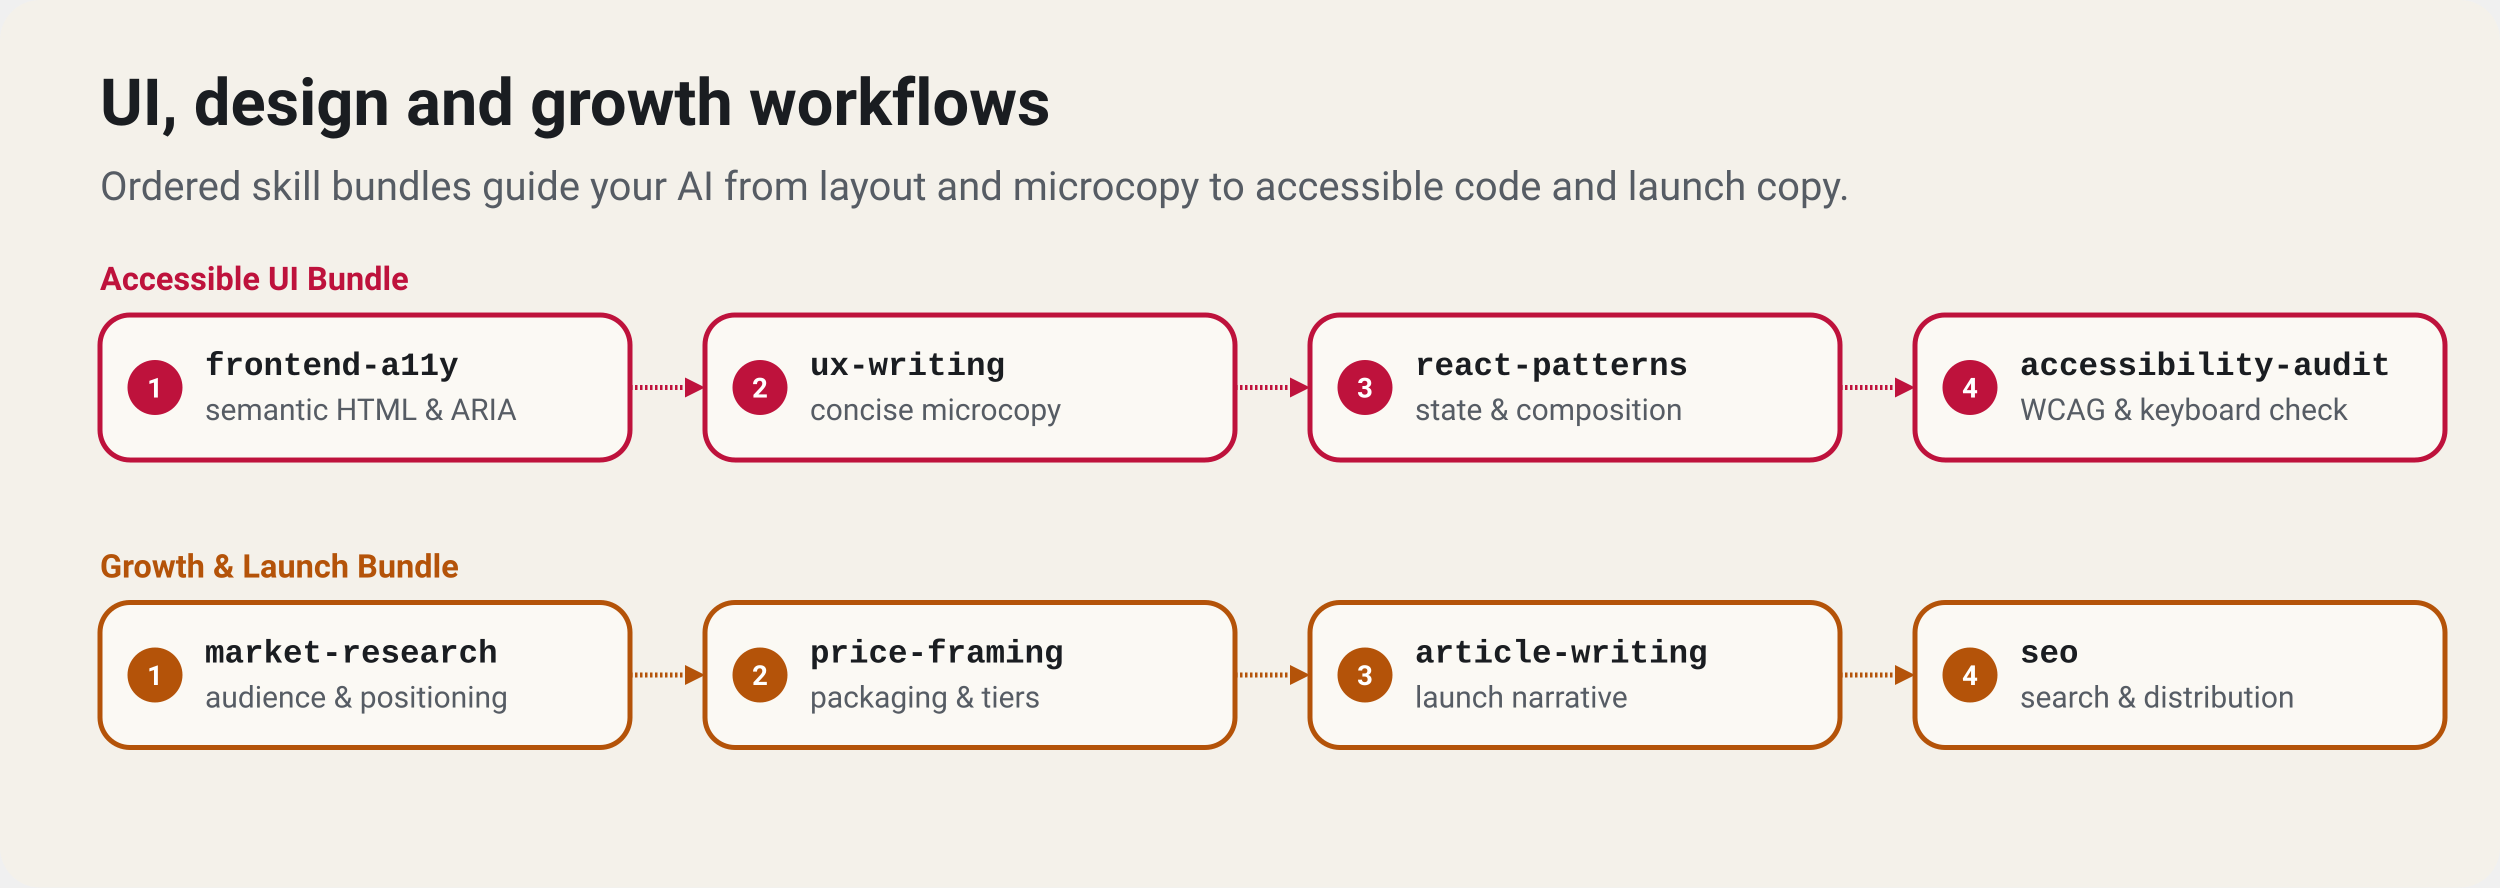
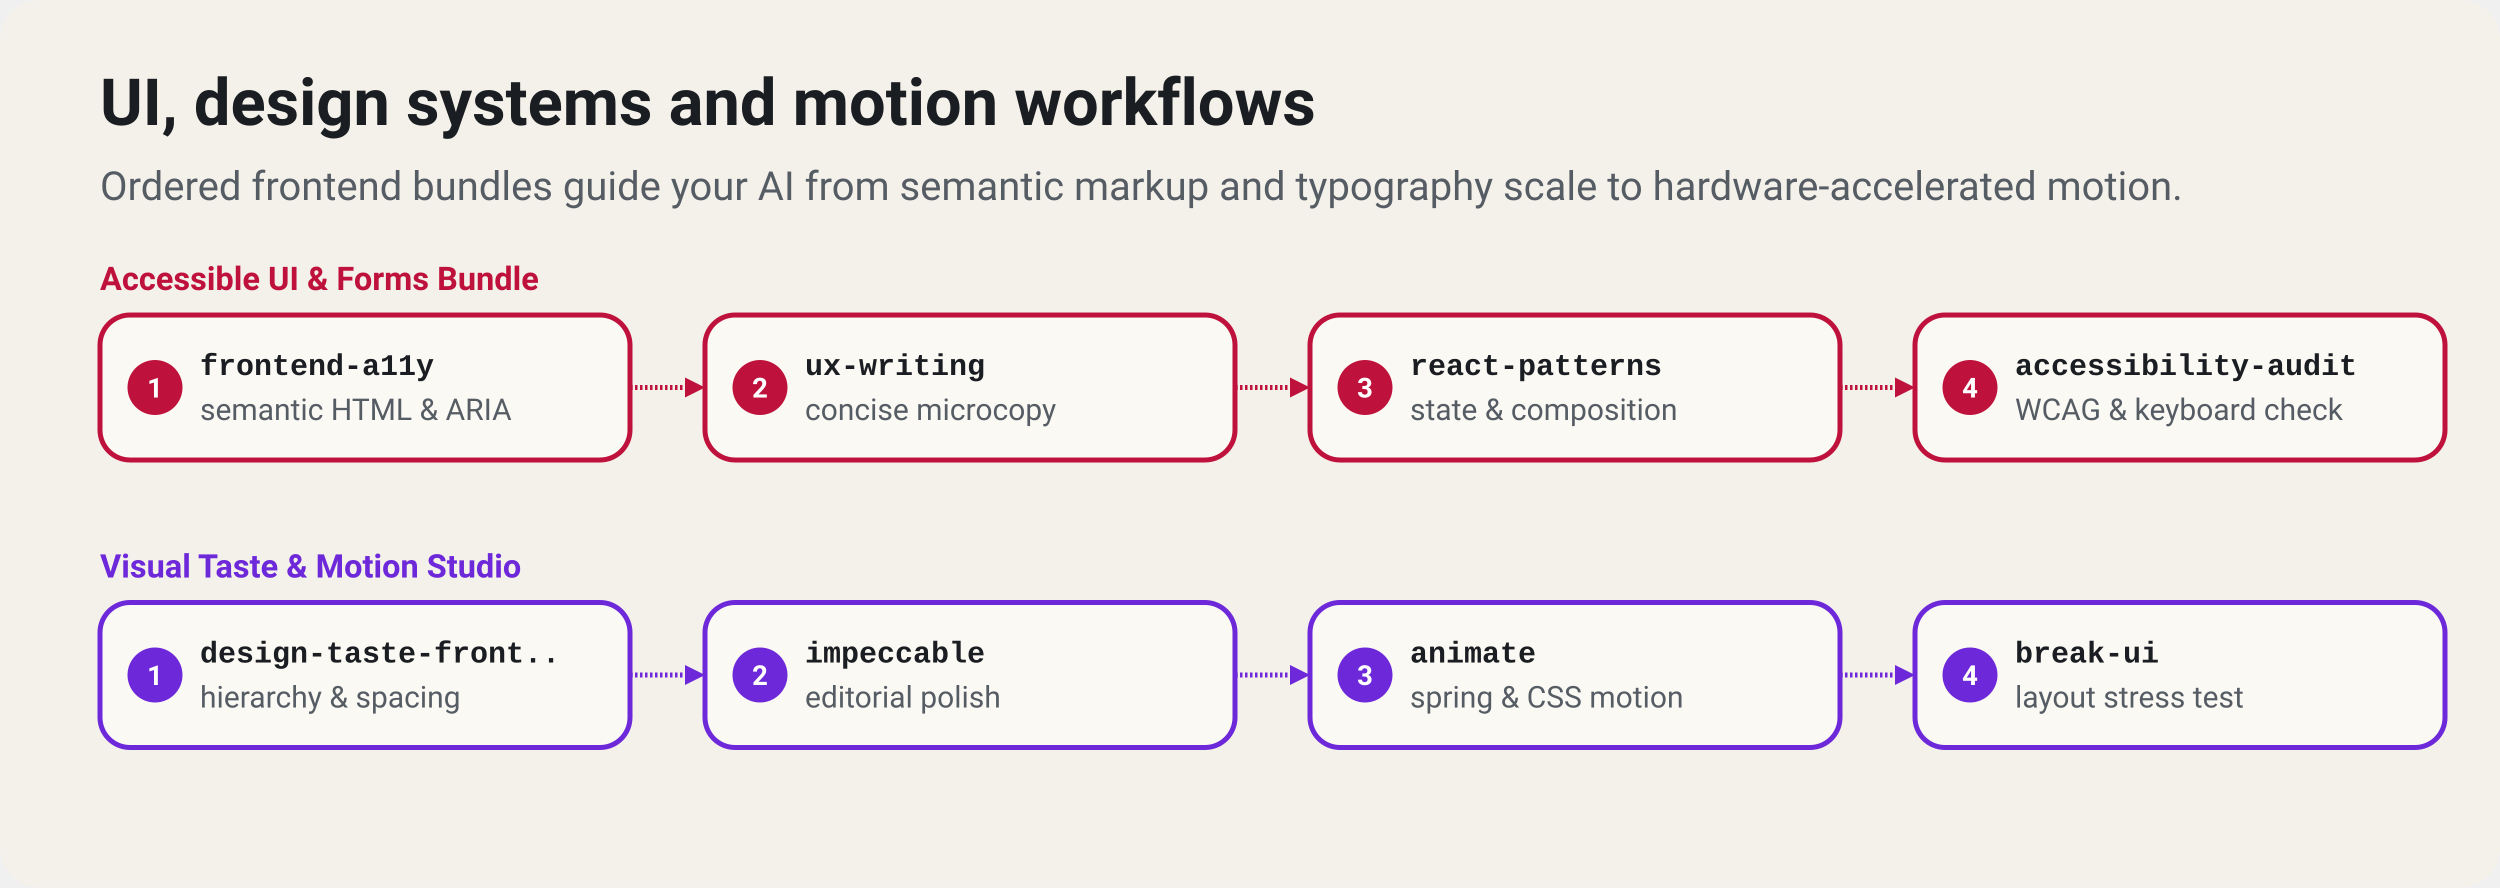
<svg xmlns="http://www.w3.org/2000/svg" width="1000" height="355" viewBox="0 0 1000 355" role="img" aria-labelledby="t d">
  <style>
text{font-family:ui-sans-serif, system-ui, -apple-system, 'Segoe UI', Roboto, 'Helvetica Neue', Arial, sans-serif}
.mono{font-family:ui-monospace, SFMono-Regular, 'SF Mono', Menlo, Consolas, 'Liberation Mono', monospace}
.draw{stroke-dasharray:1;stroke-dashoffset:0;animation:draw 1.1s cubic-bezier(.23,1,.32,1) both}
.rise{animation:rise .7s cubic-bezier(.23,1,.32,1) both}
.fade{animation:fade .8s ease-out both}
.grow{transform-box:fill-box;transform-origin:left center;animation:grow 1.1s cubic-bezier(.23,1,.32,1) both}
.pop{transform-box:fill-box;transform-origin:center;animation:pop .5s cubic-bezier(.23,1,.32,1) both}
.glow{animation:glow 2.6s ease-in-out infinite}
.blink{animation:blink 1s steps(1) infinite}
@keyframes draw{from{stroke-dashoffset:1}to{stroke-dashoffset:0}}
@keyframes rise{from{opacity:0;transform:translateY(10px)}to{opacity:1;transform:none}}
@keyframes fade{from{opacity:0}to{opacity:1}}
@keyframes grow{from{transform:scaleX(0)}to{transform:scaleX(1)}}
@keyframes pop{from{opacity:0;transform:scale(.6)}to{opacity:1;transform:scale(1)}}
@keyframes glow{0%,100%{opacity:.45}50%{opacity:1}}
@keyframes blink{0%{opacity:1}50%{opacity:0}}
@media (prefers-reduced-motion:reduce){*{animation:none!important}.pulse,.cover{display:none}}
</style>
  <rect width="1000" height="355" rx="16" fill="#f4f1ea" />
-   <text x="40" y="50" font-size="26" font-weight="700" fill="#1a1d21" text-anchor="start" class="rise">UI, design and growth workflows</text>
-   <text x="40" y="80" font-size="16" font-weight="400" fill="#565c64" text-anchor="start" class="rise" style="animation-delay:0.10s">Ordered skill bundles guide your AI from layout and microcopy to accessible code and launch copy.</text>
-   <text x="40" y="116" font-size="13" font-weight="700" fill="#be123c" text-anchor="start" class="fade" style="animation-delay:0.15s">Accessible UI Bundle</text>
+   <text x="40" y="50" font-size="26" font-weight="700" fill="#1a1d21" text-anchor="start" class="rise">UI, design systems and motion workflows</text>
+   <text x="40" y="80" font-size="16" font-weight="400" fill="#565c64" text-anchor="start" class="rise" style="animation-delay:0.10s">Ordered frontend bundles guide your AI from semantic markup and typography scale to hardware-accelerated motion.</text>
+   <text x="40" y="116" font-size="13" font-weight="700" fill="#be123c" text-anchor="start" class="fade" style="animation-delay:0.15s">Accessible UI &amp; Forms Bundle</text>
  <g class="rise" style="animation-delay:0.20s">
    <rect x="40" y="126" width="212" height="58" rx="12" fill="#fbf9f4" stroke="#be123c" stroke-width="2" />
    <circle cx="62" cy="155" r="11" fill="#be123c" />
    <text x="62" y="159" font-size="11" font-weight="700" fill="#ffffff" text-anchor="middle">1</text>
-     <text x="82" y="150" font-size="13" font-weight="700" fill="#1a1d21" text-anchor="start" class="mono">frontend-a11y</text>
-     <text x="82" y="168" font-size="12" font-weight="400" fill="#565c64" text-anchor="start">semantic HTML &amp; ARIA</text>
+     <text x="80" y="150" font-size="12" font-weight="700" fill="#1a1d21" text-anchor="start" class="mono">frontend-a11y</text>
+     <text x="80" y="168" font-size="12" font-weight="400" fill="#565c64" text-anchor="start">semantic HTML &amp; ARIA</text>
  </g>
  <path class="draw" pathLength="1" d="M252 155 H276" fill="none" stroke="#be123c" stroke-width="2" style="animation-delay:0.60s" />
  <path class="fade" d="M282 155 l-8 -4 v8 z" fill="#be123c" style="animation-delay:1.10s" />
  <circle class="pulse" r="4" fill="#be123c" opacity="0">
    <animateMotion path="M252 155 H276" dur="1.8s" begin="1.8s" repeatCount="indefinite" />
    <animate attributeName="opacity" values="0;1;1;0" keyTimes="0;.1;.85;1" dur="1.8s" begin="1.8s" repeatCount="indefinite" />
  </circle>
  <g class="rise" style="animation-delay:0.32s">
    <rect x="282" y="126" width="212" height="58" rx="12" fill="#fbf9f4" stroke="#be123c" stroke-width="2" />
    <circle cx="304" cy="155" r="11" fill="#be123c" />
    <text x="304" y="159" font-size="11" font-weight="700" fill="#ffffff" text-anchor="middle">2</text>
-     <text x="324" y="150" font-size="13" font-weight="700" fill="#1a1d21" text-anchor="start" class="mono">ux-writing</text>
-     <text x="324" y="168" font-size="12" font-weight="400" fill="#565c64" text-anchor="start">concise microcopy</text>
+     <text x="322" y="150" font-size="12" font-weight="700" fill="#1a1d21" text-anchor="start" class="mono">ux-writing</text>
+     <text x="322" y="168" font-size="12" font-weight="400" fill="#565c64" text-anchor="start">concise microcopy</text>
  </g>
  <path class="draw" pathLength="1" d="M494 155 H518" fill="none" stroke="#be123c" stroke-width="2" style="animation-delay:0.75s" />
  <path class="fade" d="M524 155 l-8 -4 v8 z" fill="#be123c" style="animation-delay:1.25s" />
  <circle class="pulse" r="4" fill="#be123c" opacity="0">
    <animateMotion path="M494 155 H518" dur="1.8s" begin="2.15s" repeatCount="indefinite" />
    <animate attributeName="opacity" values="0;1;1;0" keyTimes="0;.1;.85;1" dur="1.8s" begin="2.15s" repeatCount="indefinite" />
  </circle>
  <g class="rise" style="animation-delay:0.44s">
    <rect x="524" y="126" width="212" height="58" rx="12" fill="#fbf9f4" stroke="#be123c" stroke-width="2" />
    <circle cx="546" cy="155" r="11" fill="#be123c" />
    <text x="546" y="159" font-size="11" font-weight="700" fill="#ffffff" text-anchor="middle">3</text>
-     <text x="566" y="150" font-size="13" font-weight="700" fill="#1a1d21" text-anchor="start" class="mono">react-patterns</text>
-     <text x="566" y="168" font-size="12" font-weight="400" fill="#565c64" text-anchor="start">state &amp; composition</text>
+     <text x="564" y="150" font-size="12" font-weight="700" fill="#1a1d21" text-anchor="start" class="mono">react-patterns</text>
+     <text x="564" y="168" font-size="12" font-weight="400" fill="#565c64" text-anchor="start">state &amp; composition</text>
  </g>
  <path class="draw" pathLength="1" d="M736 155 H760" fill="none" stroke="#be123c" stroke-width="2" style="animation-delay:0.90s" />
  <path class="fade" d="M766 155 l-8 -4 v8 z" fill="#be123c" style="animation-delay:1.40s" />
  <circle class="pulse" r="4" fill="#be123c" opacity="0">
    <animateMotion path="M736 155 H760" dur="1.8s" begin="2.5s" repeatCount="indefinite" />
    <animate attributeName="opacity" values="0;1;1;0" keyTimes="0;.1;.85;1" dur="1.8s" begin="2.5s" repeatCount="indefinite" />
  </circle>
  <g class="rise" style="animation-delay:0.56s">
    <rect x="766" y="126" width="212" height="58" rx="12" fill="#fbf9f4" stroke="#be123c" stroke-width="2" />
    <circle cx="788" cy="155" r="11" fill="#be123c" />
    <text x="788" y="159" font-size="11" font-weight="700" fill="#ffffff" text-anchor="middle">4</text>
-     <text x="808" y="150" font-size="13" font-weight="700" fill="#1a1d21" text-anchor="start" class="mono">accessibility-audit</text>
-     <text x="808" y="168" font-size="12" font-weight="400" fill="#565c64" text-anchor="start">WCAG &amp; keyboard check</text>
+     <text x="806" y="150" font-size="12" font-weight="700" fill="#1a1d21" text-anchor="start" class="mono">accessibility-audit</text>
+     <text x="806" y="168" font-size="12" font-weight="400" fill="#565c64" text-anchor="start">WCAG &amp; keyboard check</text>
  </g>
-   <text x="40" y="231" font-size="13" font-weight="700" fill="#b45309" text-anchor="start" class="fade" style="animation-delay:0.35s">Growth &amp; Launch Bundle</text>
+   <text x="40" y="231" font-size="13" font-weight="700" fill="#6d28d9" text-anchor="start" class="fade" style="animation-delay:0.35s">Visual Taste &amp; Motion Studio</text>
  <g class="rise" style="animation-delay:0.40s">
-     <rect x="40" y="241" width="212" height="58" rx="12" fill="#fbf9f4" stroke="#b45309" stroke-width="2" />
-     <circle cx="62" cy="270" r="11" fill="#b45309" />
+     <rect x="40" y="241" width="212" height="58" rx="12" fill="#fbf9f4" stroke="#6d28d9" stroke-width="2" />
+     <circle cx="62" cy="270" r="11" fill="#6d28d9" />
    <text x="62" y="274" font-size="11" font-weight="700" fill="#ffffff" text-anchor="middle">1</text>
-     <text x="82" y="265" font-size="13" font-weight="700" fill="#1a1d21" text-anchor="start" class="mono">market-research</text>
-     <text x="82" y="283" font-size="12" font-weight="400" fill="#565c64" text-anchor="start">audience &amp; positioning</text>
+     <text x="80" y="265" font-size="12" font-weight="700" fill="#1a1d21" text-anchor="start" class="mono">design-taste-front..</text>
+     <text x="80" y="283" font-size="12" font-weight="400" fill="#565c64" text-anchor="start">hierarchy &amp; spacing</text>
  </g>
-   <path class="draw" pathLength="1" d="M252 270 H276" fill="none" stroke="#b45309" stroke-width="2" style="animation-delay:0.80s" />
-   <path class="fade" d="M282 270 l-8 -4 v8 z" fill="#b45309" style="animation-delay:1.30s" />
-   <circle class="pulse" r="4" fill="#b45309" opacity="0">
+   <path class="draw" pathLength="1" d="M252 270 H276" fill="none" stroke="#6d28d9" stroke-width="2" style="animation-delay:0.80s" />
+   <path class="fade" d="M282 270 l-8 -4 v8 z" fill="#6d28d9" style="animation-delay:1.30s" />
+   <circle class="pulse" r="4" fill="#6d28d9" opacity="0">
    <animateMotion path="M252 270 H276" dur="1.8s" begin="2.2s" repeatCount="indefinite" />
    <animate attributeName="opacity" values="0;1;1;0" keyTimes="0;.1;.85;1" dur="1.8s" begin="2.2s" repeatCount="indefinite" />
  </circle>
  <g class="rise" style="animation-delay:0.52s">
-     <rect x="282" y="241" width="212" height="58" rx="12" fill="#fbf9f4" stroke="#b45309" stroke-width="2" />
-     <circle cx="304" cy="270" r="11" fill="#b45309" />
+     <rect x="282" y="241" width="212" height="58" rx="12" fill="#fbf9f4" stroke="#6d28d9" stroke-width="2" />
+     <circle cx="304" cy="270" r="11" fill="#6d28d9" />
    <text x="304" y="274" font-size="11" font-weight="700" fill="#ffffff" text-anchor="middle">2</text>
-     <text x="324" y="265" font-size="13" font-weight="700" fill="#1a1d21" text-anchor="start" class="mono">price-framing</text>
-     <text x="324" y="283" font-size="12" font-weight="400" fill="#565c64" text-anchor="start">packaging &amp; tiers</text>
+     <text x="322" y="265" font-size="12" font-weight="700" fill="#1a1d21" text-anchor="start" class="mono">impeccable</text>
+     <text x="322" y="283" font-size="12" font-weight="400" fill="#565c64" text-anchor="start">editorial polish</text>
  </g>
-   <path class="draw" pathLength="1" d="M494 270 H518" fill="none" stroke="#b45309" stroke-width="2" style="animation-delay:0.95s" />
-   <path class="fade" d="M524 270 l-8 -4 v8 z" fill="#b45309" style="animation-delay:1.45s" />
-   <circle class="pulse" r="4" fill="#b45309" opacity="0">
+   <path class="draw" pathLength="1" d="M494 270 H518" fill="none" stroke="#6d28d9" stroke-width="2" style="animation-delay:0.95s" />
+   <path class="fade" d="M524 270 l-8 -4 v8 z" fill="#6d28d9" style="animation-delay:1.45s" />
+   <circle class="pulse" r="4" fill="#6d28d9" opacity="0">
    <animateMotion path="M494 270 H518" dur="1.8s" begin="2.55s" repeatCount="indefinite" />
    <animate attributeName="opacity" values="0;1;1;0" keyTimes="0;.1;.85;1" dur="1.8s" begin="2.55s" repeatCount="indefinite" />
  </circle>
  <g class="rise" style="animation-delay:0.64s">
-     <rect x="524" y="241" width="212" height="58" rx="12" fill="#fbf9f4" stroke="#b45309" stroke-width="2" />
-     <circle cx="546" cy="270" r="11" fill="#b45309" />
+     <rect x="524" y="241" width="212" height="58" rx="12" fill="#fbf9f4" stroke="#6d28d9" stroke-width="2" />
+     <circle cx="546" cy="270" r="11" fill="#6d28d9" />
    <text x="546" y="274" font-size="11" font-weight="700" fill="#ffffff" text-anchor="middle">3</text>
-     <text x="566" y="265" font-size="13" font-weight="700" fill="#1a1d21" text-anchor="start" class="mono">article-writing</text>
-     <text x="566" y="283" font-size="12" font-weight="400" fill="#565c64" text-anchor="start">launch narrative</text>
+     <text x="564" y="265" font-size="12" font-weight="700" fill="#1a1d21" text-anchor="start" class="mono">animate</text>
+     <text x="564" y="283" font-size="12" font-weight="400" fill="#565c64" text-anchor="start">spring &amp; CSS motion</text>
  </g>
-   <path class="draw" pathLength="1" d="M736 270 H760" fill="none" stroke="#b45309" stroke-width="2" style="animation-delay:1.10s" />
-   <path class="fade" d="M766 270 l-8 -4 v8 z" fill="#b45309" style="animation-delay:1.60s" />
-   <circle class="pulse" r="4" fill="#b45309" opacity="0">
+   <path class="draw" pathLength="1" d="M736 270 H760" fill="none" stroke="#6d28d9" stroke-width="2" style="animation-delay:1.10s" />
+   <path class="fade" d="M766 270 l-8 -4 v8 z" fill="#6d28d9" style="animation-delay:1.60s" />
+   <circle class="pulse" r="4" fill="#6d28d9" opacity="0">
    <animateMotion path="M736 270 H760" dur="1.8s" begin="2.9s" repeatCount="indefinite" />
    <animate attributeName="opacity" values="0;1;1;0" keyTimes="0;.1;.85;1" dur="1.8s" begin="2.9s" repeatCount="indefinite" />
  </circle>
  <g class="rise" style="animation-delay:0.76s">
-     <rect x="766" y="241" width="212" height="58" rx="12" fill="#fbf9f4" stroke="#b45309" stroke-width="2" />
-     <circle cx="788" cy="270" r="11" fill="#b45309" />
+     <rect x="766" y="241" width="212" height="58" rx="12" fill="#fbf9f4" stroke="#6d28d9" stroke-width="2" />
+     <circle cx="788" cy="270" r="11" fill="#6d28d9" />
    <text x="788" y="274" font-size="11" font-weight="700" fill="#ffffff" text-anchor="middle">4</text>
-     <text x="808" y="265" font-size="13" font-weight="700" fill="#1a1d21" text-anchor="start" class="mono">seo</text>
-     <text x="808" y="283" font-size="12" font-weight="400" fill="#565c64" text-anchor="start">search &amp; distribution</text>
+     <text x="806" y="265" font-size="12" font-weight="700" fill="#1a1d21" text-anchor="start" class="mono">break-ui</text>
+     <text x="806" y="283" font-size="12" font-weight="400" fill="#565c64" text-anchor="start">layout stress test</text>
  </g>
</svg>
